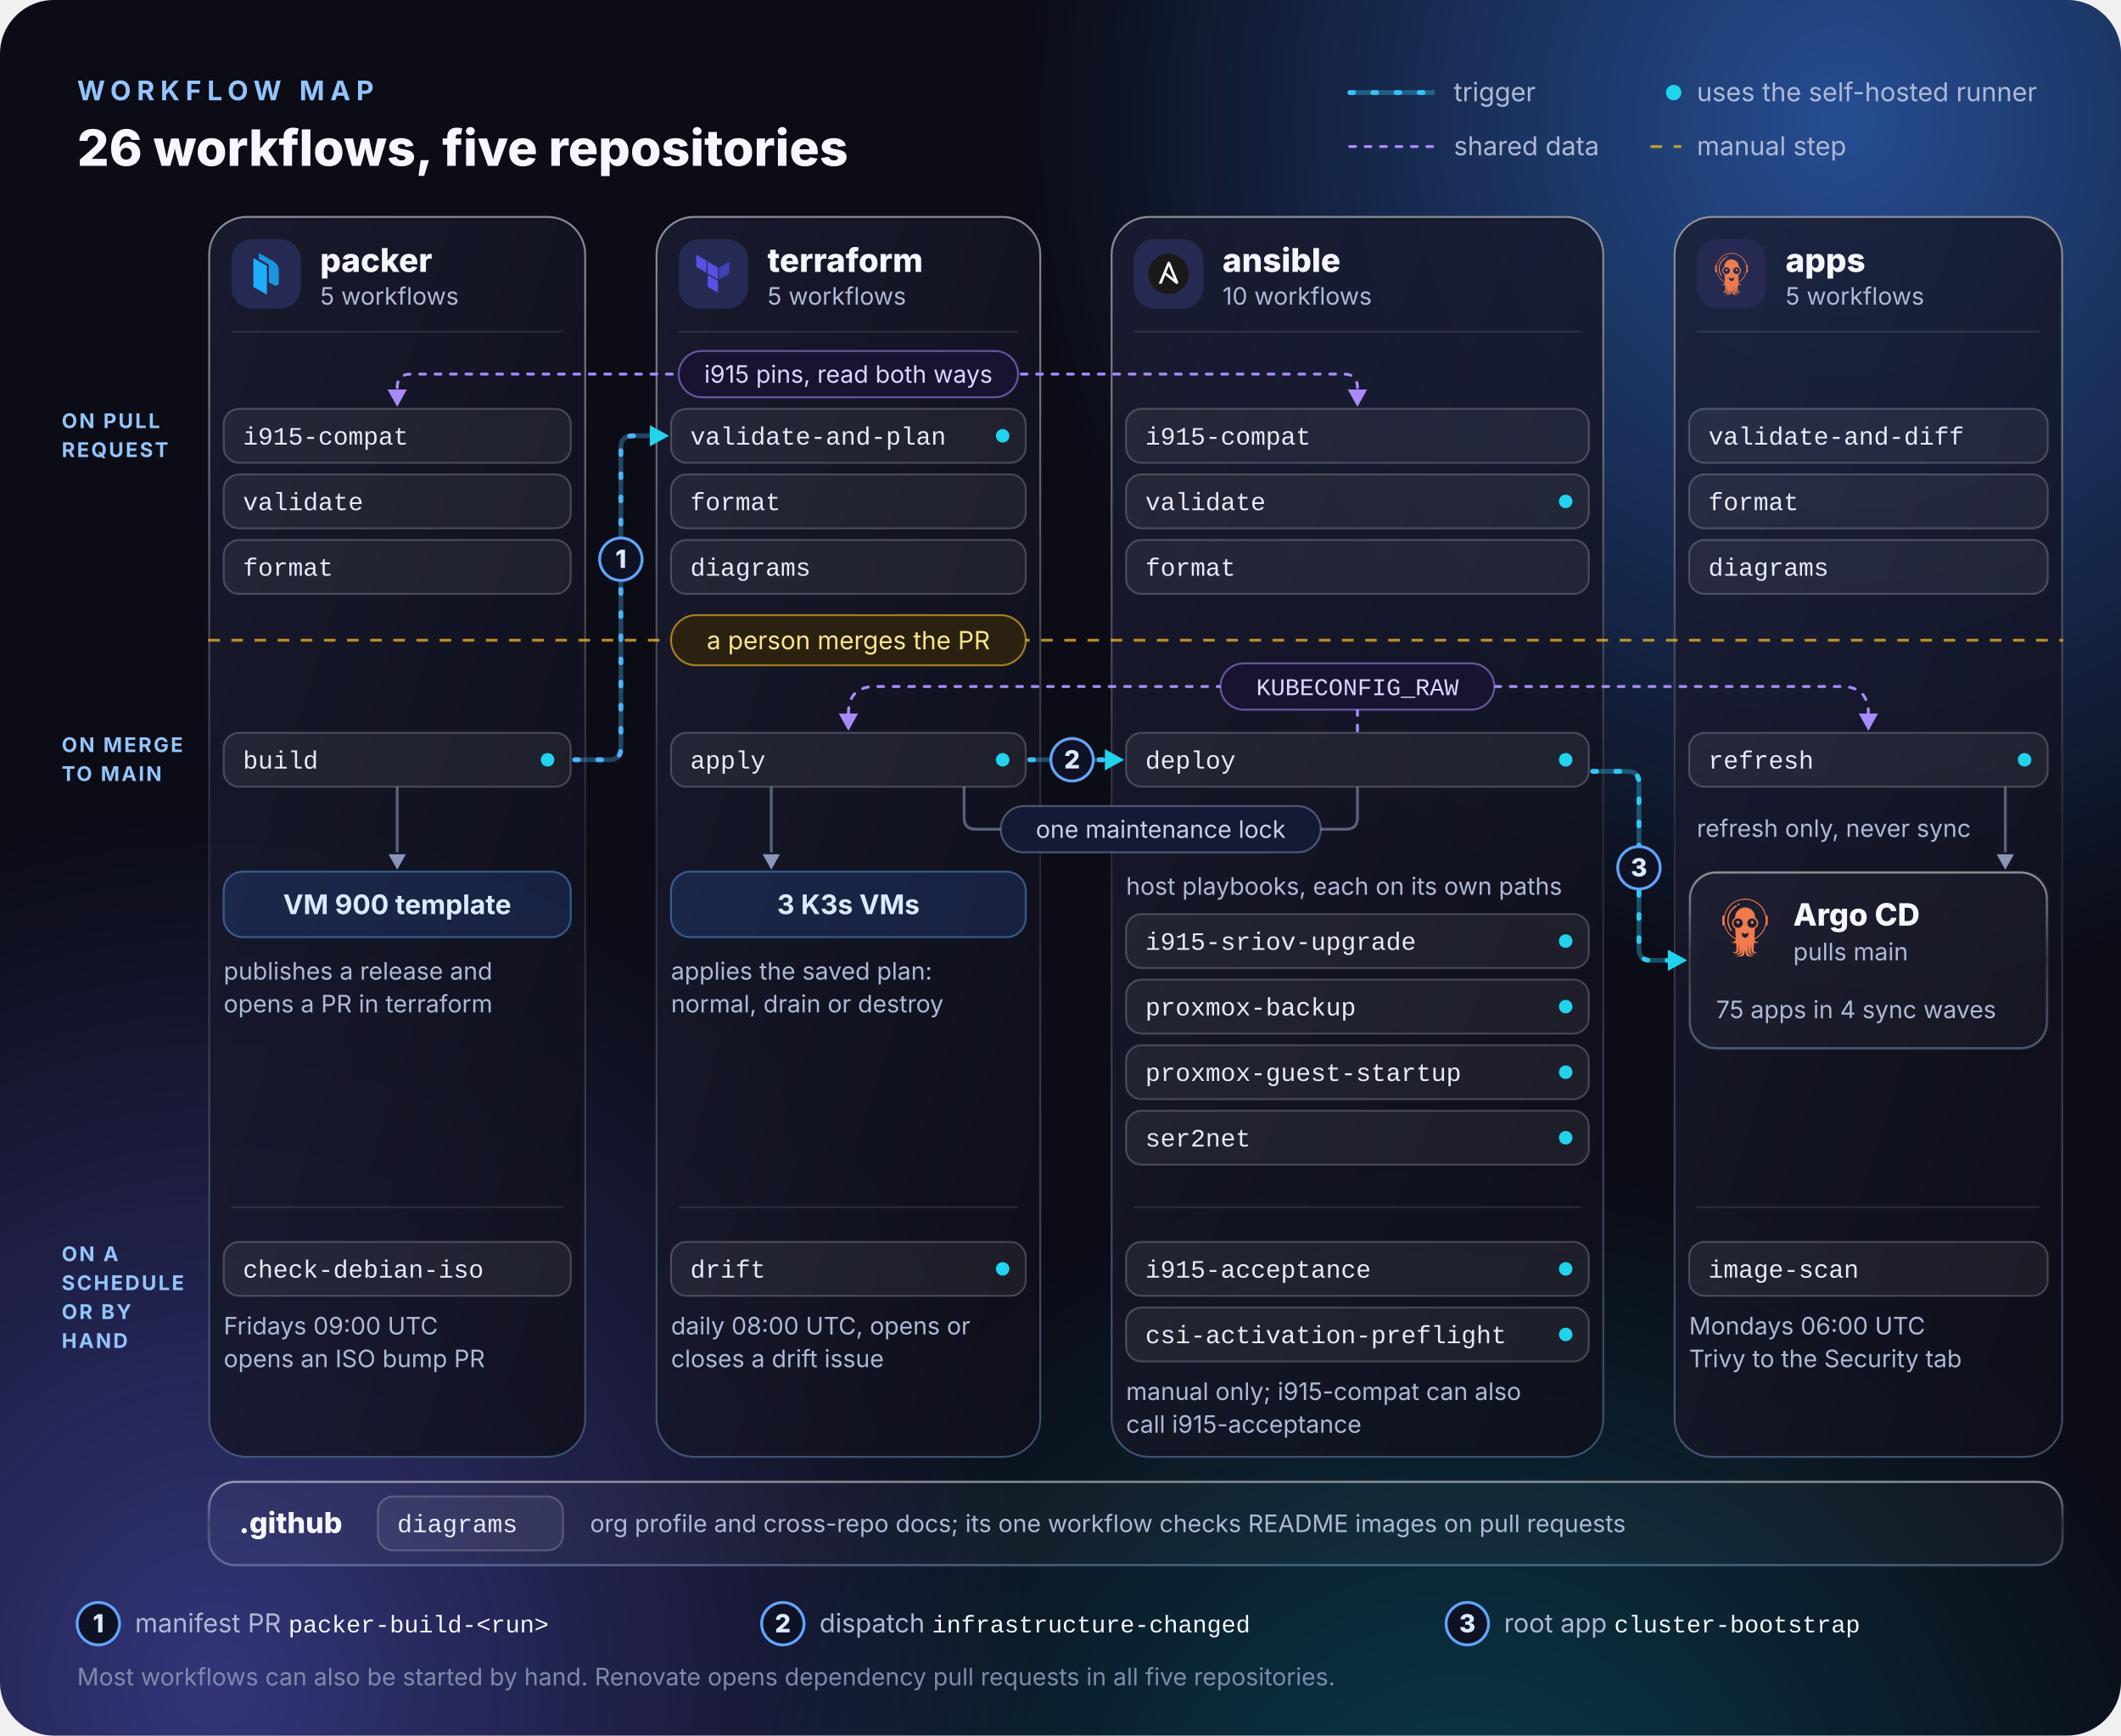
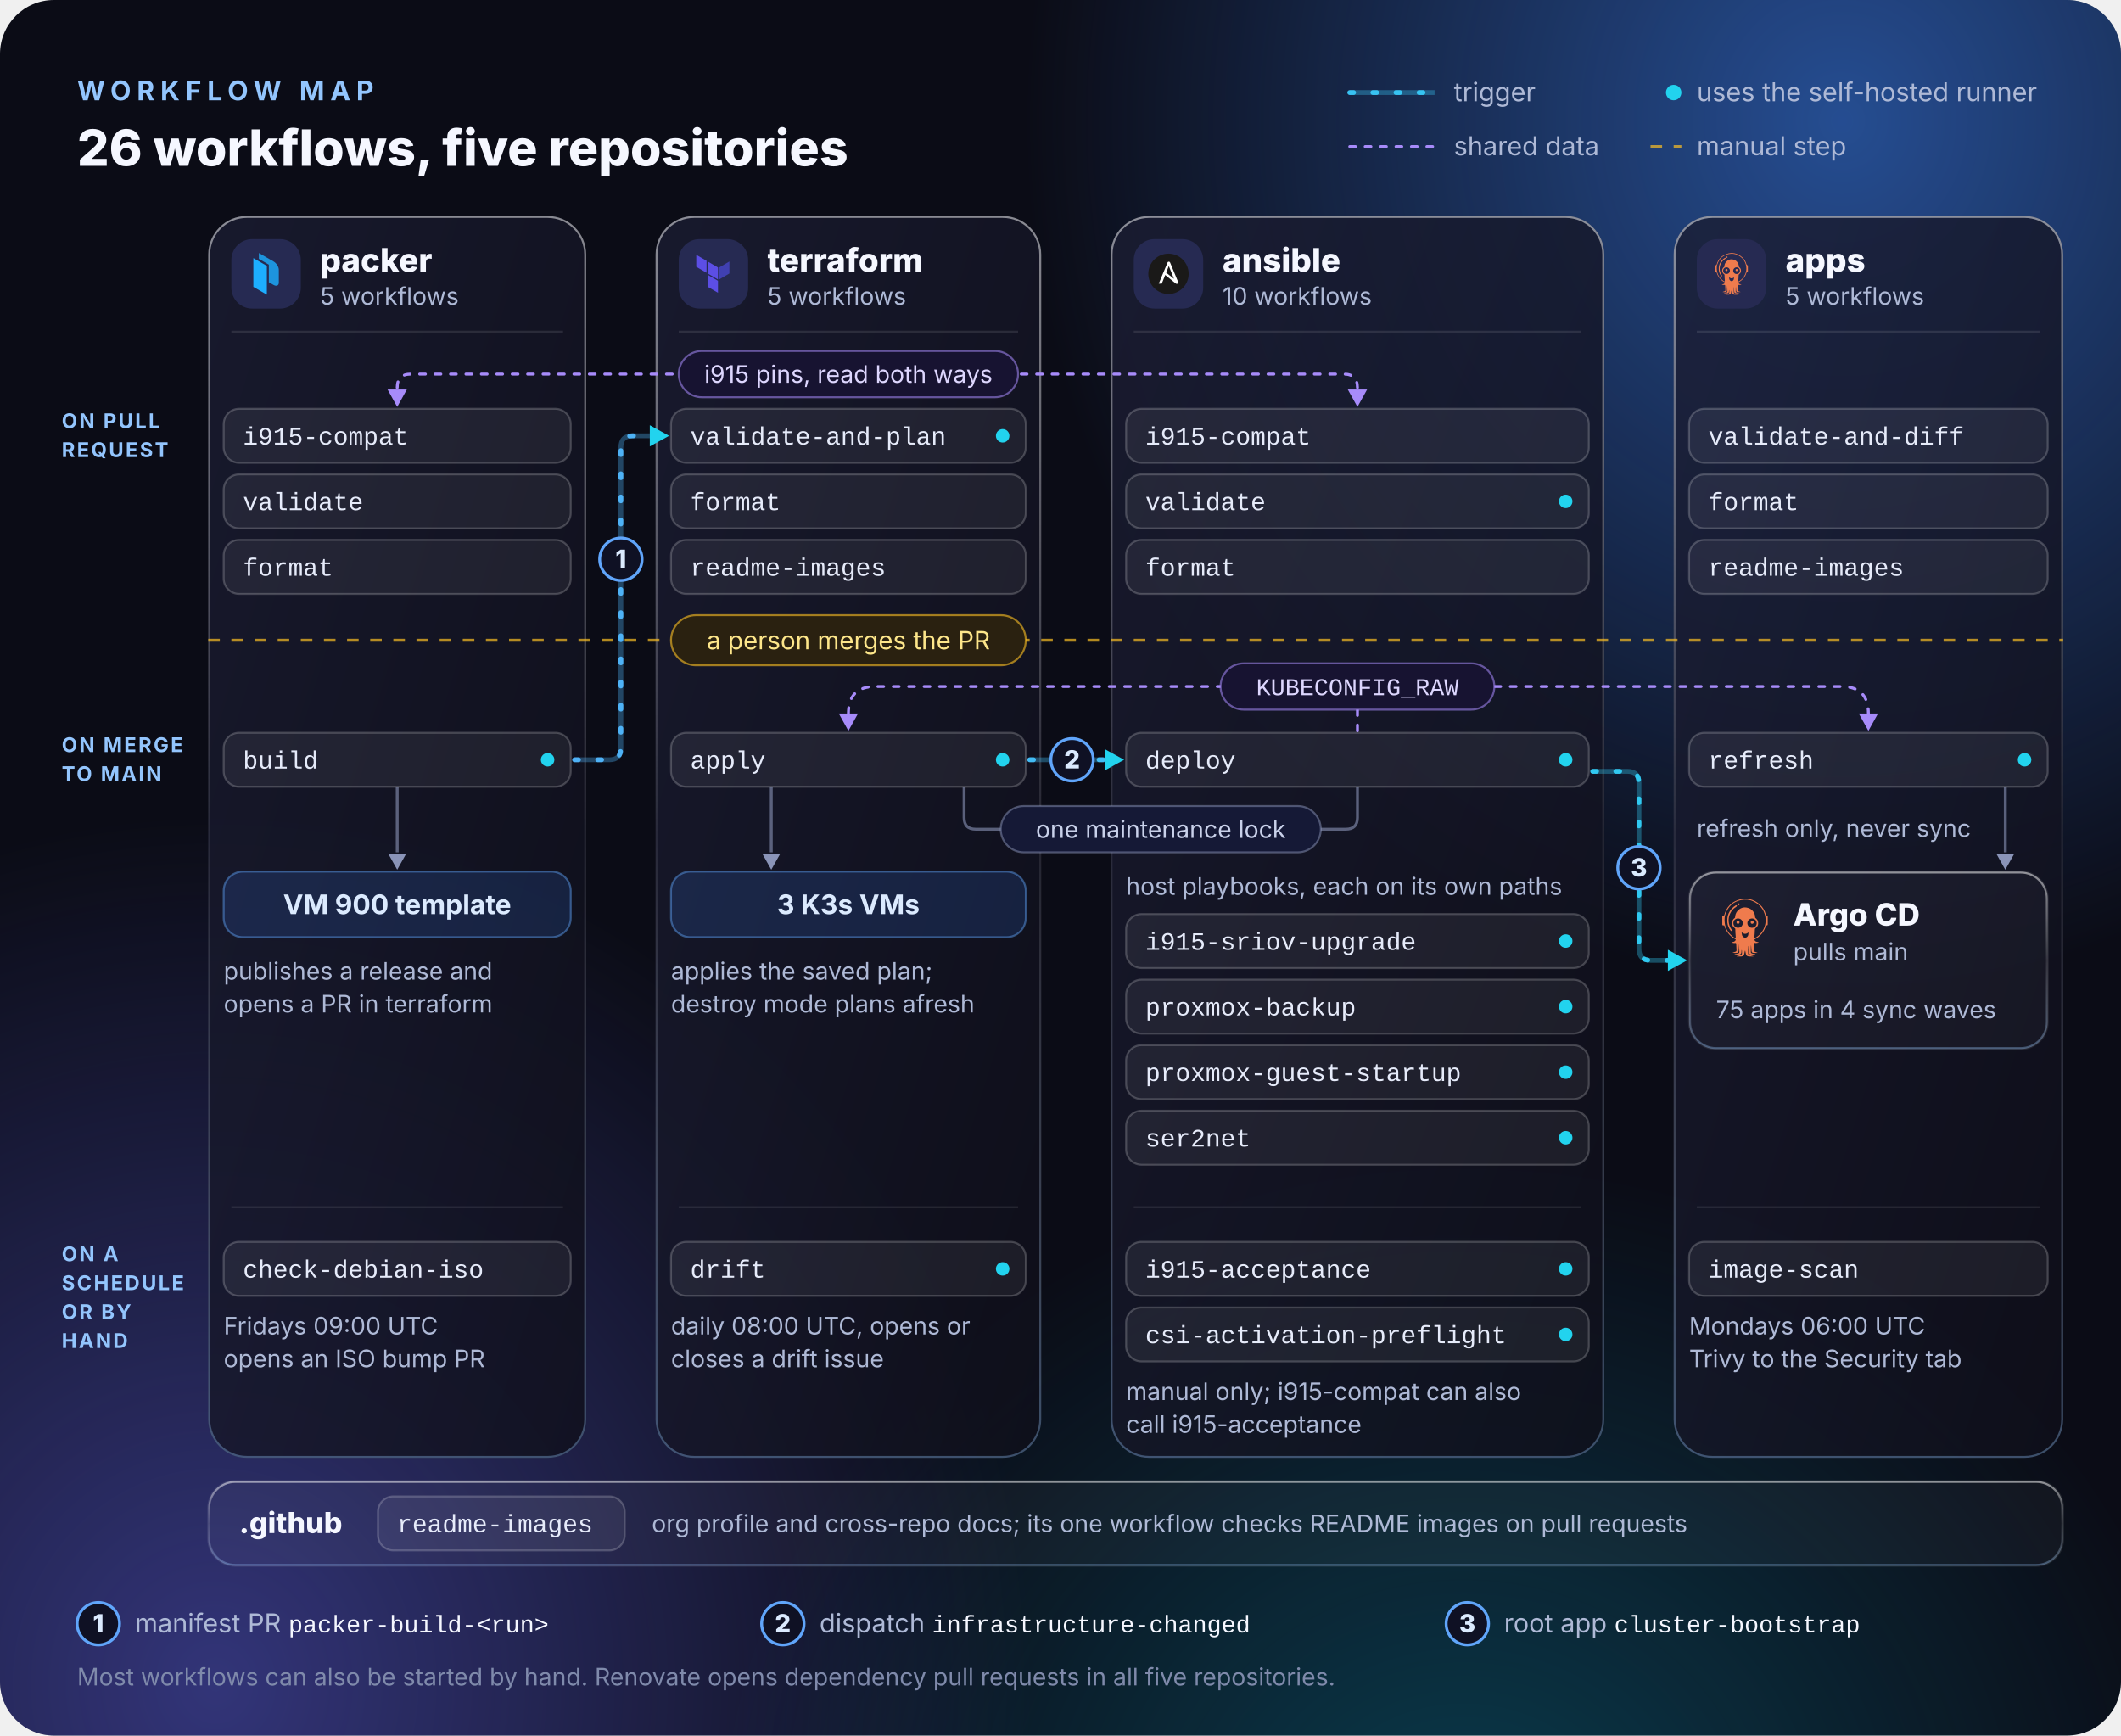
<svg xmlns="http://www.w3.org/2000/svg" width="1100" height="900" viewBox="0 0 1100 900" role="img" aria-labelledby="t d">
  <defs>
    <radialGradient id="ga">
      <stop offset="0" stop-color="#3B82F6" stop-opacity=".55" />
      <stop offset="1" stop-color="#3B82F6" stop-opacity="0" />
    </radialGradient>
    <radialGradient id="gb">
      <stop offset="0" stop-color="#6366F1" stop-opacity=".45" />
      <stop offset="1" stop-color="#6366F1" stop-opacity="0" />
    </radialGradient>
    <radialGradient id="gc">
      <stop offset="0" stop-color="#0891B2" stop-opacity=".35" />
      <stop offset="1" stop-color="#0891B2" stop-opacity="0" />
    </radialGradient>
    <linearGradient id="card" x1="0" y1="0" x2="1" y2="1">
      <stop offset="0" stop-color="#1B1D33" />
      <stop offset="1" stop-color="#0F0F1A" />
    </linearGradient>
    <linearGradient id="rim" x1="0" y1="0" x2="0" y2="1">
      <stop offset="0" stop-color="#FFFFFF" stop-opacity=".5" />
      <stop offset=".5" stop-color="#FFFFFF" stop-opacity=".08" />
      <stop offset="1" stop-color="#93C5FD" stop-opacity=".35" />
    </linearGradient>
    <linearGradient id="edge" gradientUnits="userSpaceOnUse" x1="0" y1="0" x2="1100" y2="0">
      <stop offset="0" stop-color="#60A5FA" />
      <stop offset="1" stop-color="#22D3EE" />
    </linearGradient>
    <linearGradient id="sq" x1="0" y1="0" x2="1" y2="1">
      <stop offset="0" stop-color="#1B1D33" />
      <stop offset="1" stop-color="#0F0F1A" />
    </linearGradient>
    <radialGradient id="glow" cx=".5" cy=".5" r=".5">
      <stop offset="0" stop-color="#3B82F6" stop-opacity=".5" />
      <stop offset="1" stop-color="#3B82F6" stop-opacity="0" />
    </radialGradient>
    <linearGradient id="st" gradientUnits="userSpaceOnUse" x1="12" y1="8" x2="36" y2="42">
      <stop offset="0" stop-color="#FFFFFF" />
      <stop offset=".35" stop-color="#93C5FD" />
      <stop offset=".75" stop-color="#3B82F6" />
      <stop offset="1" stop-color="#22D3EE" />
    </linearGradient>
    <linearGradient id="wm" gradientUnits="userSpaceOnUse" x1="0" y1="0" x2="182" y2="0">
      <stop offset="0" stop-color="#FFFFFF" />
      <stop offset=".55" stop-color="#93C5FD" />
      <stop offset="1" stop-color="#67E8F9" />
    </linearGradient>
    <clipPath id="clip">
      <rect width="1100" height="900" rx="28" />
    </clipPath>
    <symbol id="i-ansible" viewBox="0 0 128 128">
      <path fill="#1A1918" d="M126 64c0 34.2-27.8 62-62 62S2 98.2 2 64 29.8 2 64 2s62 27.8 62 62" />
      <path fill="#FFF" d="M65 39.9l16 39.6-24.1-19.1L65 39.9zm28.5 48.7L68.9 29.2c-.7-1.7-2.1-2.6-3.8-2.6-1.7 0-3.2.9-3.9 2.6L34 94.3h9.3L54 67.5l32 25.9c1.3 1 2.2 1.5 3.4 1.5 2.4 0 4.5-1.8 4.5-4.4.1-.5-.1-1.2-.4-1.9z" />
    </symbol>
    <symbol id="i-argocd" viewBox="0 0 24 24">
      <g fill="#EF7B4D">
        <path d="M12.581 0c.436.037.871.1 1.299.186 1.679.383 3.121 1.213 4.382 2.365 1.161 1.06 1.917 2.372 2.335 3.881.089.321.216.56.586.624.205.035.238.245.239.43.003.646.002 1.294.002 1.94l-.002 1.21c-.001.356-.116.479-.466.474-.211-.003-.293.119-.344.291-.146.489-.33.966-.552 1.426-.818 1.682-2.084 2.938-3.688 3.87-.077.045-.155.088-.233.131-.252.137-.258.146-.155.415.114.299.358.529.664.625.269.096.553.134.827.21a.672.672 0 0 1 .236.094c-.066.082-.156.067-.231.082-.36.073-.713.184-1.086.17a1.275 1.275 0 0 1-.438-.064c-.114-.045-.152-.006-.176.109a5.354 5.354 0 0 0-.084.92c-.015.617-.071 1.23-.112 1.844-.042.598-.018.651.558.842.281.094.563.187.842.286.069.024.15.038.192.117-.04.057-.098.035-.146.035-.493.003-.985.005-1.478.001-.524-.005-.806-.282-.845-.803-.055-.762-.12-1.524-.182-2.286a.947.947 0 0 0-.026-.12c-.079.455-.065.879-.084 1.298-.023.528-.008 1.057-.007 1.584 0 .27.086.388.335.483.359.135.711.295 1.114.262.141-.012.276.062.402.129.032.017.073.033.069.073-.004.043-.049.047-.084.045-.657-.019-1.317.065-1.972-.028-.323-.046-.533-.236-.631-.552-.094-.303-.114-.617-.137-.93-.046-.626-.078-1.253-.116-1.88a.222.222 0 0 0-.061-.171.282.282 0 0 0-.031.193c-.002.956-.002 1.911-.001 2.866 0 .388.123.575.494.708.481.172.976.298 1.47.423.11.028.225.047.242.192h-1.852c-.051-.01-.103-.022-.155-.03-.701-.1-1.001-.372-1.143-1.042l-.067-.331-.226-1.103c-.069.12-.118.25-.144.386-.083.399-.151.802-.243 1.2-.113.493-.444.763-.932.857l-.33.063H8.558c.057-.171.216-.185.355-.221.476-.127.96-.223 1.417-.409a.603.603 0 0 0 .397-.521c.058-.435.002-.865-.013-1.296a1.528 1.528 0 0 0-.078-.315.405.405 0 0 0-.071.207c-.026.296-.049.591-.075.886-.038.432-.273.716-.679.81a1.702 1.702 0 0 1-.37.045c-.557.003-1.115-.001-1.673-.005-.048 0-.109.019-.148-.065.178-.103.377-.168.582-.187a5.67 5.67 0 0 0 .939-.193c.42-.114.522-.249.512-.687-.023-.931-.091-1.86-.069-2.791.004-.184.001-.368.001-.551a2.387 2.387 0 0 0-.05.385 40.299 40.299 0 0 1-.186 2.623c-.052.513-.296.748-.804.805-.446.051-.889.002-1.332-.02-.108-.006-.234.012-.339-.064.043-.066.106-.07.16-.087.362-.115.725-.224 1.086-.344.246-.081.35-.235.355-.492a2.241 2.241 0 0 0-.003-.232 45.315 45.315 0 0 1-.105-2.149 5.487 5.487 0 0 0-.035-.478c-.024-.188-.131-.287-.295-.258-.505.092-.99-.006-1.473-.139-.059-.016-.134-.007-.178-.088a.986.986 0 0 1 .285-.09c.255-.052.507-.121.753-.208.312-.112.564-.347.695-.651.089-.203.056-.317-.112-.398-1.418-.683-2.512-1.73-3.391-3.017a8.152 8.152 0 0 1-1.123-2.447c-.067-.246-.156-.3-.383-.26-.306.053-.401.006-.535-.273v-3.49c.144-.303.205-.341.534-.329.235.01.247-.004.309-.242.396-1.508 1.082-2.861 2.171-3.988C6.9 1.42 8.523.631 10.34.203c.456-.108.922-.15 1.387-.203h.854Zm7.974 8.948a7.34 7.34 0 0 0-.048-.938 8.353 8.353 0 0 0-.099-.65c-.598-2.964-2.344-5.02-5.051-6.268-1.553-.715-3.21-.835-4.878-.511-3.248.633-5.396 2.583-6.539 5.652-.436 1.173-.495 2.406-.37 3.65.087.935.339 1.846.745 2.694.585 1.213 1.444 2.207 2.477 3.058.343.286.719.528 1.121.719.235.111.247.105.245-.146.006-.16.003-.32-.009-.48-.125-1.02-.142-2.045-.169-3.069a.392.392 0 0 0-.184-.353c-.385-.268-.713-.592-.921-1.019-.474-.97-.372-2.361.813-3.215.136-.097.217-.19.198-.373a1.724 1.724 0 0 1 .031-.442c.177-1.187.748-2.138 1.722-2.84.68-.492 1.442-.772 2.286-.782.483-.007.953.11 1.414.244 1.609.467 2.846 2.07 2.845 3.697a.64.64 0 0 0 .268.565c.463.371.821.83.943 1.426.22 1.077-.083 1.982-.979 2.634-.266.194-.347.406-.333.698.002.047 0 .095-.002.142l-.062 1.439c-.025.586-.138 1.165-.117 1.754.008.223.006.226.201.128a7.46 7.46 0 0 0 2.393-1.903c1.32-1.577 2.074-3.372 2.059-5.511ZM9.117 12.102c1.489.021 2.443-1.578 1.716-2.879a1.937 1.937 0 0 0-1.699-.991c-1.094-.004-1.954.822-1.958 1.881-.005 1.148.813 1.985 1.941 1.989Zm5.794 0c1.101.002 1.935-.823 1.935-1.917 0-1.091-.846-1.949-1.92-1.947-1.064.003-1.94.866-1.943 1.915-.003 1.105.831 1.948 1.928 1.949Zm-1.472 1.937c-.208.128-.407.277-.63.384-.536.257-1.063.257-1.579-.048-.158-.094-.308-.201-.464-.298-.047-.028-.092-.103-.15-.062-.044.03-.01.1-.001.151.037.179.064.362.082.544.027.565.293.992.742 1.31a.984.984 0 0 0 .791.186c.565-.119 1.025-.614 1.124-1.218.043-.266.005-.544.109-.803a.133.133 0 0 0-.024-.146Zm-8.78-4.92c-.012-1.102.143-2.055.54-2.961.633-1.443 1.642-2.553 2.98-3.374a.378.378 0 0 1 .459.067c.06.06.036.118.01.178a1.09 1.09 0 0 1-.48.51c-1.079.639-1.829 1.571-2.357 2.688a6.325 6.325 0 0 0-.618 2.986c.055 1.309.439 2.516 1.213 3.588.088.104.148.23.173.365.01.08.059.168-.031.228a.312.312 0 0 1-.288.041.502.502 0 0 1-.234-.185c-.72-.979-1.193-2.056-1.331-3.273-.036-.326-.004-.653-.036-.858ZM8.94 2.34a.373.373 0 0 1 .378-.382c.211.001.409.226.416.473.004.138-.309.39-.476.386-.189-.005-.318-.2-.318-.477Zm-.465 7.48a.609.609 0 0 1 .586-.631c.38-.003.671.271.675.633.004.356-.27.622-.639.621-.38-.002-.621-.241-.622-.623Zm6.496.623c-.381-.002-.625-.255-.621-.646a.635.635 0 0 1 .596-.613.656.656 0 0 1 .669.643c.001.354-.275.618-.644.616Z" />
      </g>
    </symbol>
    <symbol id="i-packer" viewBox="0 0 128 128">
      <path fill="#1daeff" d="M66.354 39.617V128l-41.482-23.963v-88.39Zm0 0" />
      <path fill="#1d94dd" d="M86.893 25.975 41.801 0v18.044L72.46 35.75v54.119l14.433 8.269c8.934 5.158 16.236 2.066 16.236-6.863V51.592c0-8.933-7.302-20.459-16.235-25.617zm0 0" />
    </symbol>
    <symbol id="i-terraform" viewBox="0 0 128 128">
      <g fill-rule="evenodd">
        <path d="M77.941 44.5v36.836L46.324 62.918V26.082zm0 0" fill="#5c4ee5" />
        <path d="M81.41 81.336l31.633-18.418V26.082L81.41 44.5zm0 0" fill="#4040b2" />
        <path d="M11.242 42.36L42.86 60.776V23.941L11.242 5.523zm0 0M77.941 85.375L46.324 66.957v36.82l31.617 18.418zm0 0" fill="#5c4ee5" />
      </g>
    </symbol>
  </defs>
  <style>
    text { font-family: Manrope, Inter, ui-sans-serif, system-ui, -apple-system, 'Segoe UI', Roboto, 'Helvetica Neue', 'Noto Sans', Arial, sans-serif; }
    .mono { font-family: ui-monospace, 'SF Mono', SFMono-Regular, Menlo, Consolas, 'Liberation Mono', monospace; }
    .panel { fill: #0B0C16; }
    .card { fill: url(#card); fill-opacity: .8; }
    .rim { fill: none; stroke: url(#rim); }
    .lit { fill: none; stroke: #60A5FA; stroke-width: 2; }
    .lane { fill: #FFFFFF; fill-opacity: .035; stroke: #FFFFFF; stroke-opacity: .09; }
    .tile { fill: #262A52; }
    .t1 { fill: #F5F7FF; }
    .t2 { fill: #AEB9D6; }
    .t3 { fill: #7F8AAB; }
    .acc { fill: #93C5FD; }
    .vio { fill: #C4B5FD; }
    .amb { fill: #FCD34D; }
    .rule { stroke: #FFFFFF; stroke-opacity: .1; }
    .chip { fill: #3B82F6; fill-opacity: .16; stroke: #60A5FA; stroke-opacity: .45; }
    .chipt { fill: #DBEAFE; }
    .wf { fill: #FFFFFF; fill-opacity: .06; stroke: #FFFFFF; stroke-opacity: .2; }
    .wft { fill: #E6EBFA; }
    .dot { fill: #22D3EE; }
    .edge { fill: none; stroke: url(#edge); stroke-width: 2.5; stroke-opacity: .35; }
    .flow { fill: none; stroke: url(#edge); stroke-width: 2.5; stroke-linecap: round; stroke-dasharray: 2 10; animation: flow 1.1s linear infinite; }
    .head { fill: #22D3EE; }
    .badge { fill: #0F1124; stroke: #60A5FA; stroke-width: 1.5; }
    .badget { fill: #DBEAFE; }
    .side { fill: none; stroke: #A78BFA; stroke-width: 1.5; stroke-dasharray: 3 5; stroke-linecap: round; animation: flow 3s linear infinite; }
    .sidehead { fill: #A78BFA; }
    .pill { fill: #171331; stroke: #A78BFA; stroke-opacity: .55; }
    .pillt { fill: #DDD6FE; }
    .wire { fill: none; stroke: #8A94B8; stroke-opacity: .6; stroke-width: 1.5; }
    .wirehead { fill: #8A94B8; }
    .hum { fill: #2A2110; stroke: #FBBF24; stroke-opacity: .6; }
    .humt { fill: #FDE68A; }
    .gate { fill: none; stroke: #FBBF24; stroke-opacity: .7; stroke-width: 1.5; stroke-dasharray: 6 6; }
    .tag { fill: #151936; stroke: #8A94B8; stroke-opacity: .5; }
    .tagt { fill: #C9D1EA; }
+     .here { fill: #13244D; stroke: #60A5FA; }
+     .heret { fill: #DBEAFE; }
    .dim { opacity: .5; }
    @keyframes flow { to { stroke-dashoffset: -24; } }
    @media (prefers-reduced-motion: reduce) { .flow, .side { animation: none; } }
    @media (prefers-color-scheme: light) {
      .panel { fill: #F3F6FF; }
      .blob { opacity: .4; }
      .card { fill: #FFFFFF; fill-opacity: .85; }
      .rim { stroke: #C7D2FE; }
      .lit { stroke: #2563EB; }
      .lane { fill: #FFFFFF; fill-opacity: .55; stroke: #C7D2FE; stroke-opacity: .9; }
      .tile { fill: #EEF2FF; }
      .t1 { fill: #0E1330; }
      .t2 { fill: #4A5578; }
      .t3 { fill: #6B7699; }
      .acc { fill: #2563EB; }
      .vio { fill: #6D28D9; }
      .amb { fill: #B45309; }
      .rule { stroke: #0E1330; stroke-opacity: .1; }
      .chip { fill: #2563EB; fill-opacity: .08; stroke: #2563EB; stroke-opacity: .35; }
      .chipt { fill: #1E3A8A; }
      .wf { fill: #FFFFFF; fill-opacity: .9; stroke: #B6C2EC; stroke-opacity: 1; }
      .wft { fill: #1B2147; }
      .dot { fill: #0891B2; }
      .edge, .flow { stroke: #2563EB; }
      .head { fill: #2563EB; }
      .badge { fill: #FFFFFF; stroke: #2563EB; }
      .badget { fill: #1E3A8A; }
      .side { stroke: #7C3AED; }
      .sidehead { fill: #7C3AED; }
      .pill { fill: #F5F3FF; stroke: #7C3AED; stroke-opacity: .45; }
      .pillt { fill: #5B21B6; }
      .wire { stroke: #64709A; }
      .wirehead { fill: #64709A; }
      .hum { fill: #FFFBEB; stroke: #D97706; stroke-opacity: .6; }
      .humt { fill: #92400E; }
      .gate { stroke: #D97706; }
      .tag { fill: #FFFFFF; stroke: #64709A; stroke-opacity: .5; }
      .tagt { fill: #2A3358; }
+       .here { fill: #EAF0FF; stroke: #2563EB; }
+       .heret { fill: #1E3A8A; }
    }
  </style>
  <g clip-path="url(#clip)">
    <rect class="panel" width="1100" height="900" />
    <g class="blob">
      <ellipse cx="957" cy="63" rx="429" ry="450" fill="url(#ga)" />
      <ellipse cx="110" cy="873" rx="429" ry="450" fill="url(#gb)" />
      <ellipse cx="759" cy="963" rx="385" ry="360" fill="url(#gc)" />
    </g>
  </g>
  <text class="acc" x="40" y="52" font-size="14" font-weight="700" letter-spacing="3">WORKFLOW MAP</text>
  <text class="t1" x="40" y="86" font-size="26" font-weight="800">26 workflows, five repositories</text>
  <g class="t2" font-size="13.5">
    <path class="edge" d="M700 48H744" />
    <path class="flow" d="M700 48H744" />
    <text x="754" y="52.5">trigger</text>
    <path class="side" d="M700 76H744" />
    <text x="754" y="80.5">shared data</text>
    <circle class="dot" cx="868" cy="48" r="4" />
    <text x="880" y="52.5">uses the self-hosted runner</text>
    <path class="gate" d="M856 76H872" />
    <text x="880" y="80.5">manual step</text>
  </g>
  <rect class="card" x="108" y="112" width="196" height="644" rx="20" />
  <rect class="rim" x="108.5" y="112.5" width="195" height="643" rx="19.5" />
  <rect class="card" x="340" y="112" width="200" height="644" rx="20" />
  <rect class="rim" x="340.5" y="112.5" width="199" height="643" rx="19.5" />
  <rect class="card" x="576" y="112" width="256" height="644" rx="20" />
  <rect class="rim" x="576.5" y="112.5" width="255" height="643" rx="19.5" />
  <rect class="card" x="868" y="112" width="202" height="644" rx="20" />
  <rect class="rim" x="868.5" y="112.5" width="201" height="643" rx="19.5" />
  <rect class="tile" x="120" y="124" width="36" height="36" rx="10.8" />
  <use href="#i-packer" x="127.2" y="131.2" width="21.6" height="21.6" />
  <rect class="tile" x="352" y="124" width="36" height="36" rx="10.8" />
  <use href="#i-terraform" x="359.2" y="131.2" width="21.6" height="21.6" />
  <rect class="tile" x="588" y="124" width="36" height="36" rx="10.8" />
  <use href="#i-ansible" x="595.2" y="131.2" width="21.6" height="21.6" />
  <rect class="tile" x="880" y="124" width="36" height="36" rx="10.8" />
  <use href="#i-argocd" x="887.2" y="131.2" width="21.6" height="21.6" />
  <g class="t1" font-size="17" font-weight="800">
    <text x="166" y="141">packer</text>
    <text x="398" y="141">terraform</text>
    <text x="634" y="141">ansible</text>
    <text x="926" y="141">apps</text>
  </g>
  <g class="t2" font-size="12.5">
    <text x="166" y="158">5 workflows</text>
    <text x="398" y="158">5 workflows</text>
    <text x="634" y="158">10 workflows</text>
    <text x="926" y="158">5 workflows</text>
  </g>
  <path class="rule" d="M120 172H292M352 172H528M588 172H820M880 172H1058M120 626H292M352 626H528M588 626H820M880 626H1058" />
  <g class="acc" font-size="10.5" font-weight="700" letter-spacing="1">
    <text x="32" y="222">ON PULL</text>
    <text x="32" y="237">REQUEST</text>
    <text x="32" y="390">ON MERGE</text>
    <text x="32" y="405">TO MAIN</text>
    <text x="32" y="654">ON A</text>
    <text x="32" y="669">SCHEDULE</text>
    <text x="32" y="684">OR BY</text>
    <text x="32" y="699">HAND</text>
  </g>
  <path class="side" d="M206 201Q206 194 213 194H697Q704 194 704 201" />
  <path class="sidehead" d="M206 211l-5 -9h10z" />
  <path class="sidehead" d="M704 211l-5 -9h10z" />
  <rect class="pill" x="352" y="182" width="176" height="24" rx="12" />
  <text class="pillt" x="440" y="198.5" font-size="12.5" text-anchor="middle">i915 pins, read both ways</text>
  <rect class="wf" x="116" y="212" width="180" height="28" rx="8" />
  <text class="wft mono" x="126" y="230.55" font-size="13">i915-compat</text>
  <rect class="wf" x="116" y="246" width="180" height="28" rx="8" />
  <text class="wft mono" x="126" y="264.55" font-size="13">validate</text>
  <rect class="wf" x="116" y="280" width="180" height="28" rx="8" />
  <text class="wft mono" x="126" y="298.55" font-size="13">format</text>
  <rect class="wf" x="348" y="212" width="184" height="28" rx="8" />
  <text class="wft mono" x="358" y="230.55" font-size="13">validate-and-plan</text>
  <circle class="dot" cx="520" cy="226" r="3.5" />
  <rect class="wf" x="348" y="246" width="184" height="28" rx="8" />
  <text class="wft mono" x="358" y="264.55" font-size="13">format</text>
  <rect class="wf" x="348" y="280" width="184" height="28" rx="8" />
-   <text class="wft mono" x="358" y="298.55" font-size="13">diagrams</text>
+   <text class="wft mono" x="358" y="298.55" font-size="13">readme-images</text>
  <rect class="wf" x="584" y="212" width="240" height="28" rx="8" />
  <text class="wft mono" x="594" y="230.55" font-size="13">i915-compat</text>
  <rect class="wf" x="584" y="246" width="240" height="28" rx="8" />
  <text class="wft mono" x="594" y="264.55" font-size="13">validate</text>
  <circle class="dot" cx="812" cy="260" r="3.5" />
  <rect class="wf" x="584" y="280" width="240" height="28" rx="8" />
  <text class="wft mono" x="594" y="298.55" font-size="13">format</text>
  <rect class="wf" x="876" y="212" width="186" height="28" rx="8" />
  <text class="wft mono" x="886" y="230.55" font-size="13">validate-and-diff</text>
  <rect class="wf" x="876" y="246" width="186" height="28" rx="8" />
  <text class="wft mono" x="886" y="264.55" font-size="13">format</text>
  <rect class="wf" x="876" y="280" width="186" height="28" rx="8" />
-   <text class="wft mono" x="886" y="298.55" font-size="13">diagrams</text>
+   <text class="wft mono" x="886" y="298.55" font-size="13">readme-images</text>
  <path class="gate" d="M108 332H1070" />
  <rect class="hum" x="348" y="319" width="184" height="26" rx="13" />
  <text class="humt" x="440" y="336.68" font-size="13" text-anchor="middle">a person merges the PR</text>
  <path class="side" d="M704 368V379M440 370Q440 356 454 356H955Q969 356 969 370" />
  <path class="sidehead" d="M440 379l-5 -9h10z" />
  <path class="sidehead" d="M969 379l-5 -9h10z" />
  <rect class="pill" x="633" y="344" width="142" height="24" rx="12" />
  <text class="pillt mono" x="704" y="360.5" font-size="12.5" text-anchor="middle">KUBECONFIG_RAW</text>
  <rect class="wf" x="116" y="380" width="180" height="28" rx="8" />
  <text class="wft mono" x="126" y="398.55" font-size="13">build</text>
  <circle class="dot" cx="284" cy="394" r="3.5" />
  <rect class="wf" x="348" y="380" width="184" height="28" rx="8" />
  <text class="wft mono" x="358" y="398.55" font-size="13">apply</text>
  <circle class="dot" cx="520" cy="394" r="3.5" />
  <rect class="wf" x="584" y="380" width="240" height="28" rx="8" />
  <text class="wft mono" x="594" y="398.55" font-size="13">deploy</text>
  <circle class="dot" cx="812" cy="394" r="3.5" />
  <rect class="wf" x="876" y="380" width="186" height="28" rx="8" />
  <text class="wft mono" x="886" y="398.55" font-size="13">refresh</text>
  <circle class="dot" cx="1050" cy="394" r="3.5" />
  <path class="edge" d="M298 394H316Q322 394 322 388V232Q322 226 328 226H337" />
  <path class="flow" d="M298 394H316Q322 394 322 388V232Q322 226 328 226H337" />
  <path class="head" d="M347 226l-10 -5.5v11.0z" />
  <circle class="badge" cx="322" cy="290" r="11" />
  <text class="badget" x="322" y="294.5" font-size="13" font-weight="800" text-anchor="middle">1</text>
  <path class="edge" d="M534 394H573" />
  <path class="flow" d="M534 394H573" />
  <path class="head" d="M583 394l-10 -5.5v11.0z" />
  <circle class="badge" cx="556" cy="394" r="11" />
  <text class="badget" x="556" y="398.5" font-size="13" font-weight="800" text-anchor="middle">2</text>
  <path class="edge" d="M826 400H844Q850 400 850 406V492Q850 498 856 498H865" />
  <path class="flow" d="M826 400H844Q850 400 850 406V492Q850 498 856 498H865" />
  <path class="head" d="M875 498l-10 -5.5v11.0z" />
  <circle class="badge" cx="850" cy="450" r="11" />
  <text class="badget" x="850" y="454.5" font-size="13" font-weight="800" text-anchor="middle">3</text>
  <path class="wire" d="M500 408V424Q500 430 506 430H698Q704 430 704 424V408" />
  <rect class="tag" x="519" y="418" width="166" height="24" rx="12" />
  <text class="tagt" x="602" y="434.5" font-size="12.5" text-anchor="middle">one maintenance lock</text>
  <g class="t2" font-size="12.5">
    <text x="116" y="508">publishes a release and</text>
    <text x="116" y="525">opens a PR in terraform</text>
-     <text x="348" y="508">applies the saved plan:</text>
-     <text x="348" y="525">normal, drain or destroy</text>
+     <text x="348" y="508">applies the saved plan;</text>
+     <text x="348" y="525">destroy mode plans afresh</text>
    <text x="584" y="464">host playbooks, each on its own paths</text>
    <text x="880" y="434">refresh only, never sync</text>
  </g>
  <path class="wire" d="M206 408V442" />
  <path class="wirehead" d="M206 451l-4.5 -8h9.0z" />
  <rect class="chip" x="116" y="452" width="180" height="34" rx="10" />
  <text class="chipt" x="206" y="474.04" font-size="14" font-weight="700" text-anchor="middle">VM 900 template</text>
  <path class="wire" d="M400 408V442" />
  <path class="wirehead" d="M400 451l-4.5 -8h9.0z" />
  <rect class="chip" x="348" y="452" width="184" height="34" rx="10" />
  <text class="chipt" x="440" y="474.04" font-size="14" font-weight="700" text-anchor="middle">3 K3s VMs</text>
  <rect class="wf" x="584" y="474" width="240" height="28" rx="8" />
  <text class="wft mono" x="594" y="492.55" font-size="13">i915-sriov-upgrade</text>
  <circle class="dot" cx="812" cy="488" r="3.5" />
  <rect class="wf" x="584" y="508" width="240" height="28" rx="8" />
  <text class="wft mono" x="594" y="526.55" font-size="13">proxmox-backup</text>
  <circle class="dot" cx="812" cy="522" r="3.5" />
  <rect class="wf" x="584" y="542" width="240" height="28" rx="8" />
  <text class="wft mono" x="594" y="560.55" font-size="13">proxmox-guest-startup</text>
  <circle class="dot" cx="812" cy="556" r="3.5" />
  <rect class="wf" x="584" y="576" width="240" height="28" rx="8" />
  <text class="wft mono" x="594" y="594.55" font-size="13">ser2net</text>
  <circle class="dot" cx="812" cy="590" r="3.5" />
  <path class="wire" d="M1040 408V442" />
  <path class="wirehead" d="M1040 451l-4.5 -8h9.0z" />
  <rect class="lane" x="876" y="452" width="186" height="92" rx="14" />
  <rect class="rim" x="876.5" y="452.5" width="185" height="91" rx="13.5" />
  <use href="#i-argocd" x="890" y="466" width="30" height="30" />
  <text class="t1" x="930" y="480" font-size="16" font-weight="800">Argo CD</text>
  <text class="t2" x="930" y="498" font-size="12.5">pulls main</text>
  <text class="t2" x="890" y="528" font-size="12.5">75 apps in 4 sync waves</text>
  <rect class="wf" x="116" y="644" width="180" height="28" rx="8" />
  <text class="wft mono" x="126" y="662.55" font-size="13">check-debian-iso</text>
  <rect class="wf" x="348" y="644" width="184" height="28" rx="8" />
  <text class="wft mono" x="358" y="662.55" font-size="13">drift</text>
  <circle class="dot" cx="520" cy="658" r="3.5" />
  <rect class="wf" x="584" y="644" width="240" height="28" rx="8" />
  <text class="wft mono" x="594" y="662.55" font-size="13">i915-acceptance</text>
  <circle class="dot" cx="812" cy="658" r="3.5" />
  <rect class="wf" x="584" y="678" width="240" height="28" rx="8" />
  <text class="wft mono" x="594" y="696.55" font-size="13">csi-activation-preflight</text>
  <circle class="dot" cx="812" cy="692" r="3.5" />
  <rect class="wf" x="876" y="644" width="186" height="28" rx="8" />
  <text class="wft mono" x="886" y="662.55" font-size="13">image-scan</text>
  <g class="t2" font-size="12.5">
    <text x="116" y="692">Fridays 09:00 UTC</text>
    <text x="116" y="709">opens an ISO bump PR</text>
    <text x="348" y="692">daily 08:00 UTC, opens or</text>
    <text x="348" y="709">closes a drift issue</text>
    <text x="584" y="726">manual only; i915-compat can also</text>
    <text x="584" y="743">call i915-acceptance</text>
    <text x="876" y="692">Mondays 06:00 UTC</text>
    <text x="876" y="709">Trivy to the Security tab</text>
  </g>
  <rect class="lane" x="108" y="768" width="962" height="44" rx="14" />
  <rect class="rim" x="108.5" y="768.5" width="961" height="43" rx="13.5" />
  <text class="t1" x="124" y="795" font-size="15" font-weight="800">.github</text>
-   <rect class="wf" x="196" y="776" width="96" height="28" rx="8" />
-   <text class="wft mono" x="206" y="794.55" font-size="13">diagrams</text>
-   <text class="t2" x="306" y="794.5" font-size="12.5">org profile and cross-repo docs; its one workflow checks README images on pull requests</text>
+   <rect class="wf" x="196" y="776" width="128" height="28" rx="8" />
+   <text class="wft mono" x="206" y="794.55" font-size="13">readme-images</text>
+   <text class="t2" x="338" y="794.5" font-size="12.5">org profile and cross-repo docs; its one workflow checks README images on pull requests</text>
  <circle class="badge" cx="51" cy="842" r="11" />
  <text class="badget" x="51" y="846.5" font-size="13" font-weight="800" text-anchor="middle">1</text>
  <circle class="badge" cx="406" cy="842" r="11" />
  <text class="badget" x="406" y="846.5" font-size="13" font-weight="800" text-anchor="middle">2</text>
  <circle class="badge" cx="761" cy="842" r="11" />
  <text class="badget" x="761" y="846.5" font-size="13" font-weight="800" text-anchor="middle">3</text>
  <g class="t2" font-size="13.5">
    <text x="70" y="846.5">manifest PR <tspan class="mono t1" font-size="12.5">packer-build-&lt;run&gt;</tspan>
    </text>
    <text x="425" y="846.5">dispatch <tspan class="mono t1" font-size="12.5">infrastructure-changed</tspan>
    </text>
    <text x="780" y="846.5">root app <tspan class="mono t1" font-size="12.5">cluster-bootstrap</tspan>
    </text>
  </g>
  <text class="t3" x="40" y="874" font-size="12.5">Most workflows can also be started by hand. Renovate opens dependency pull requests in all five repositories.</text>
</svg>
